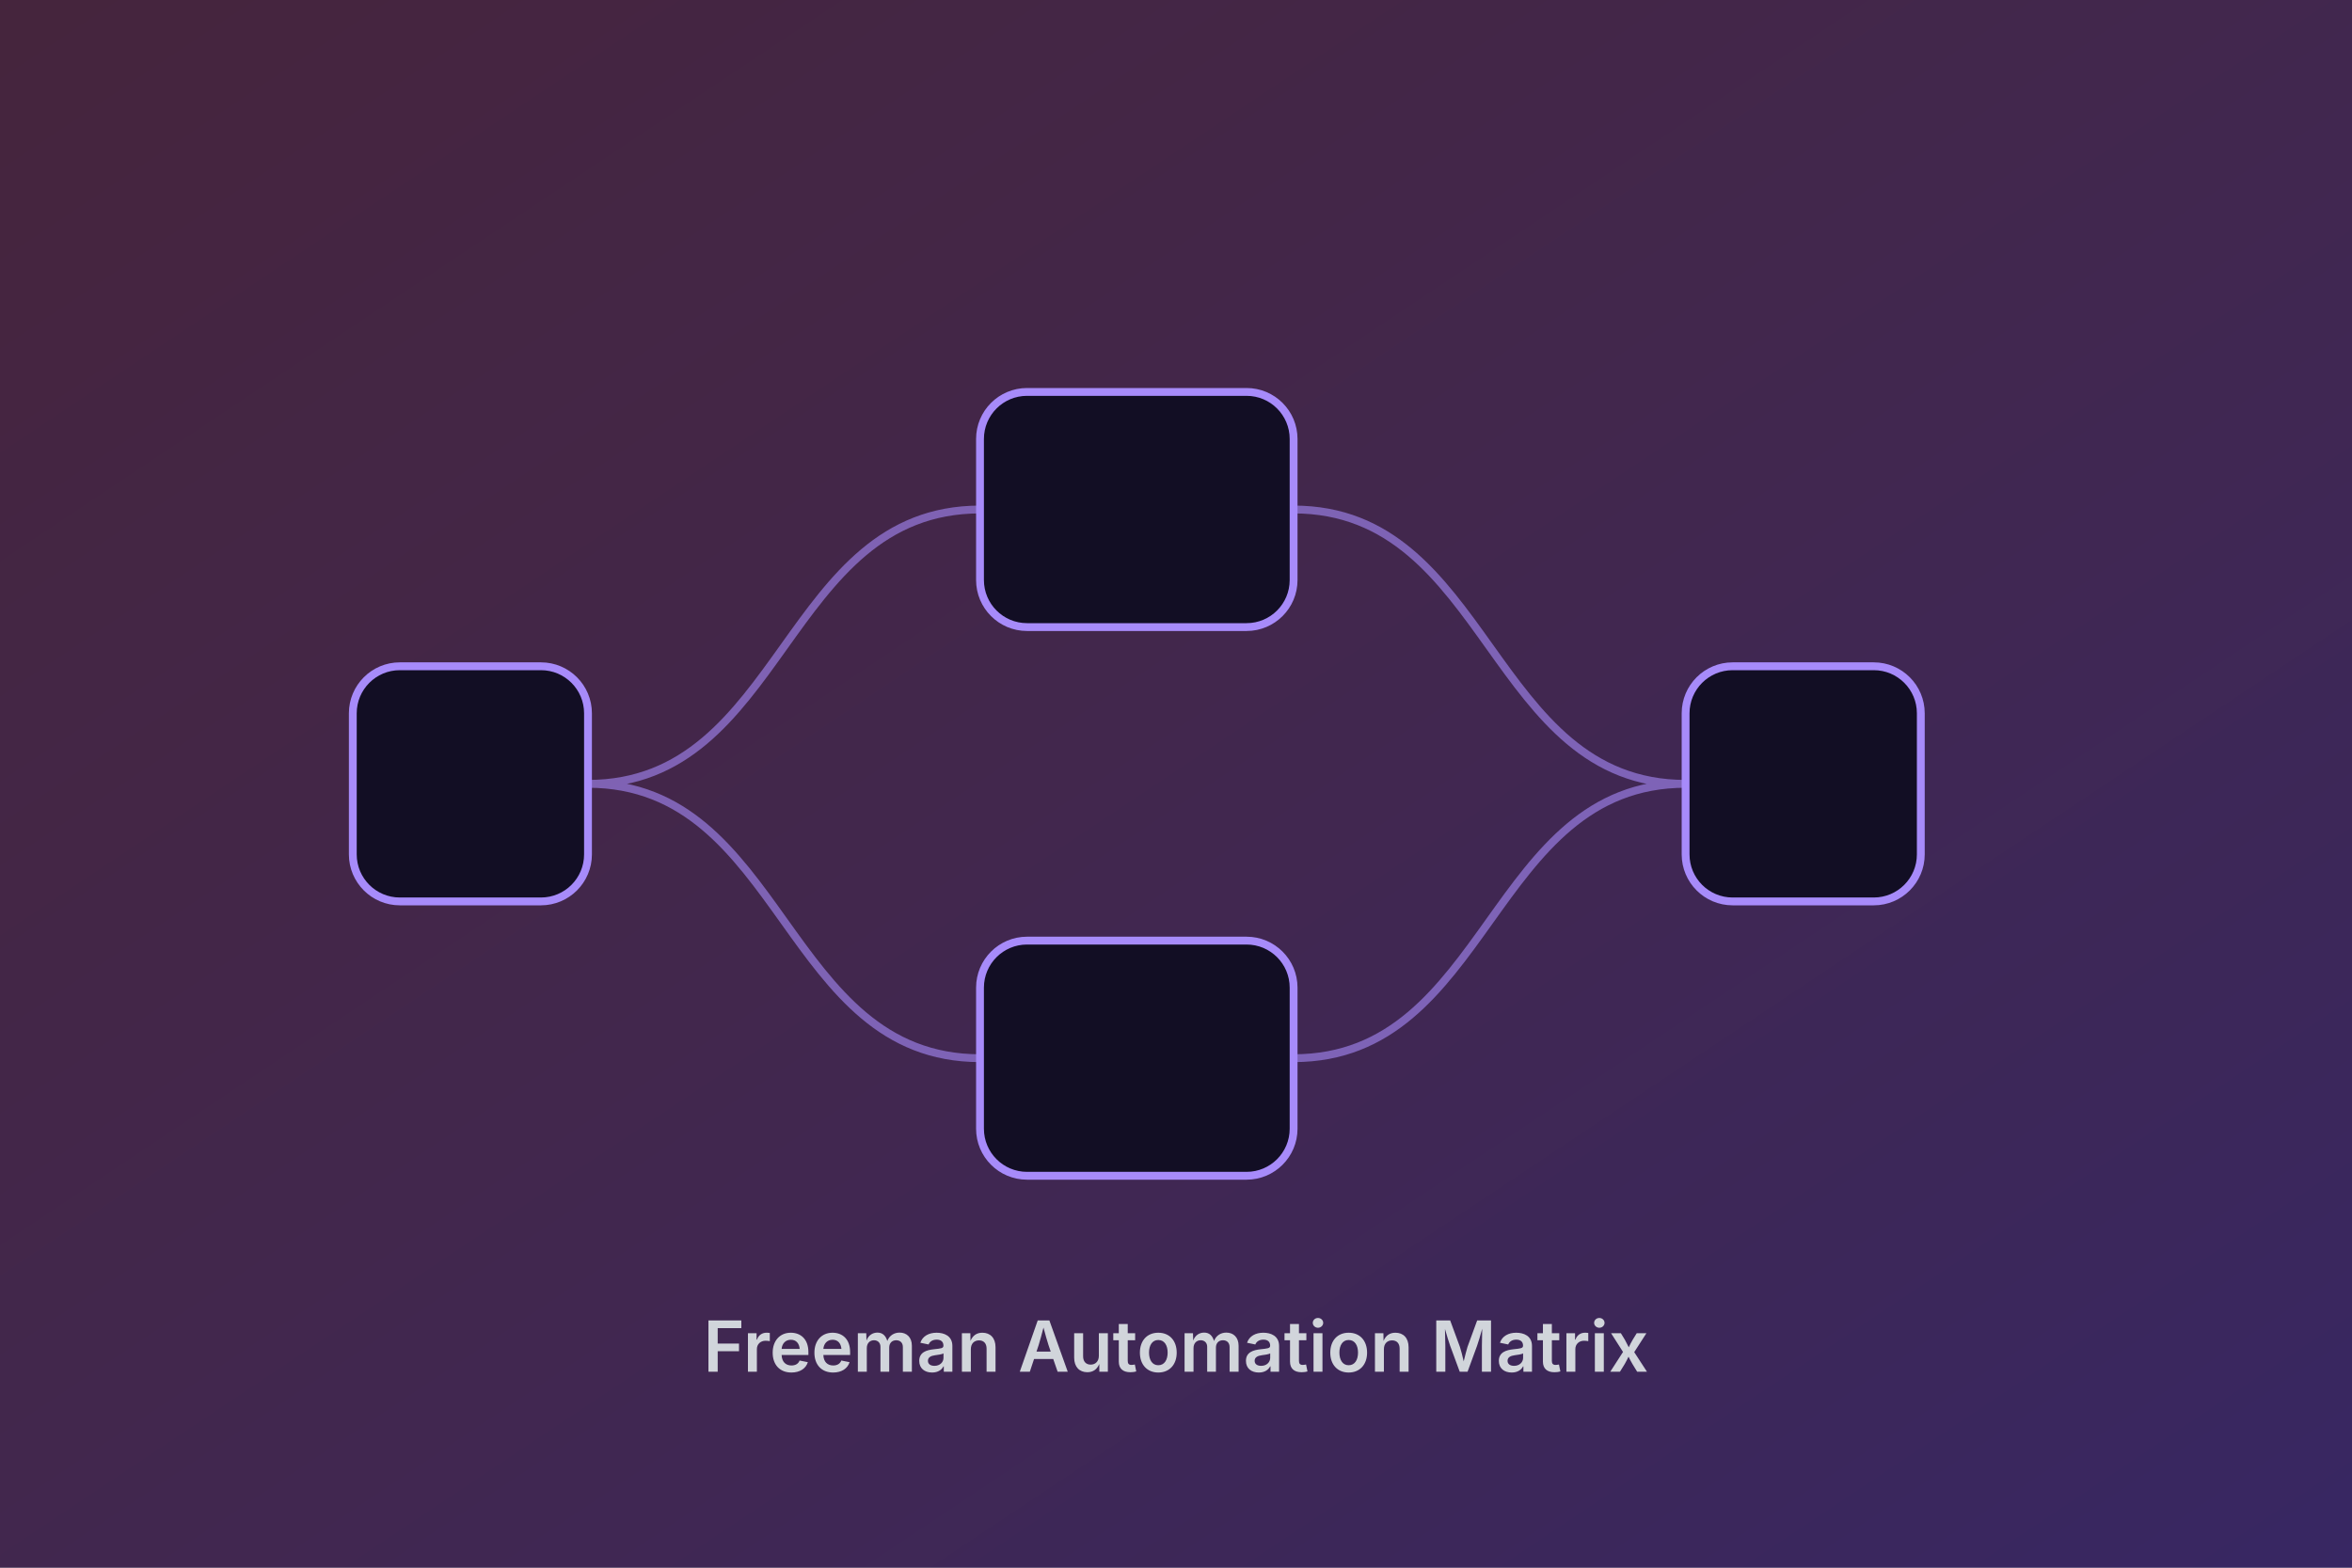
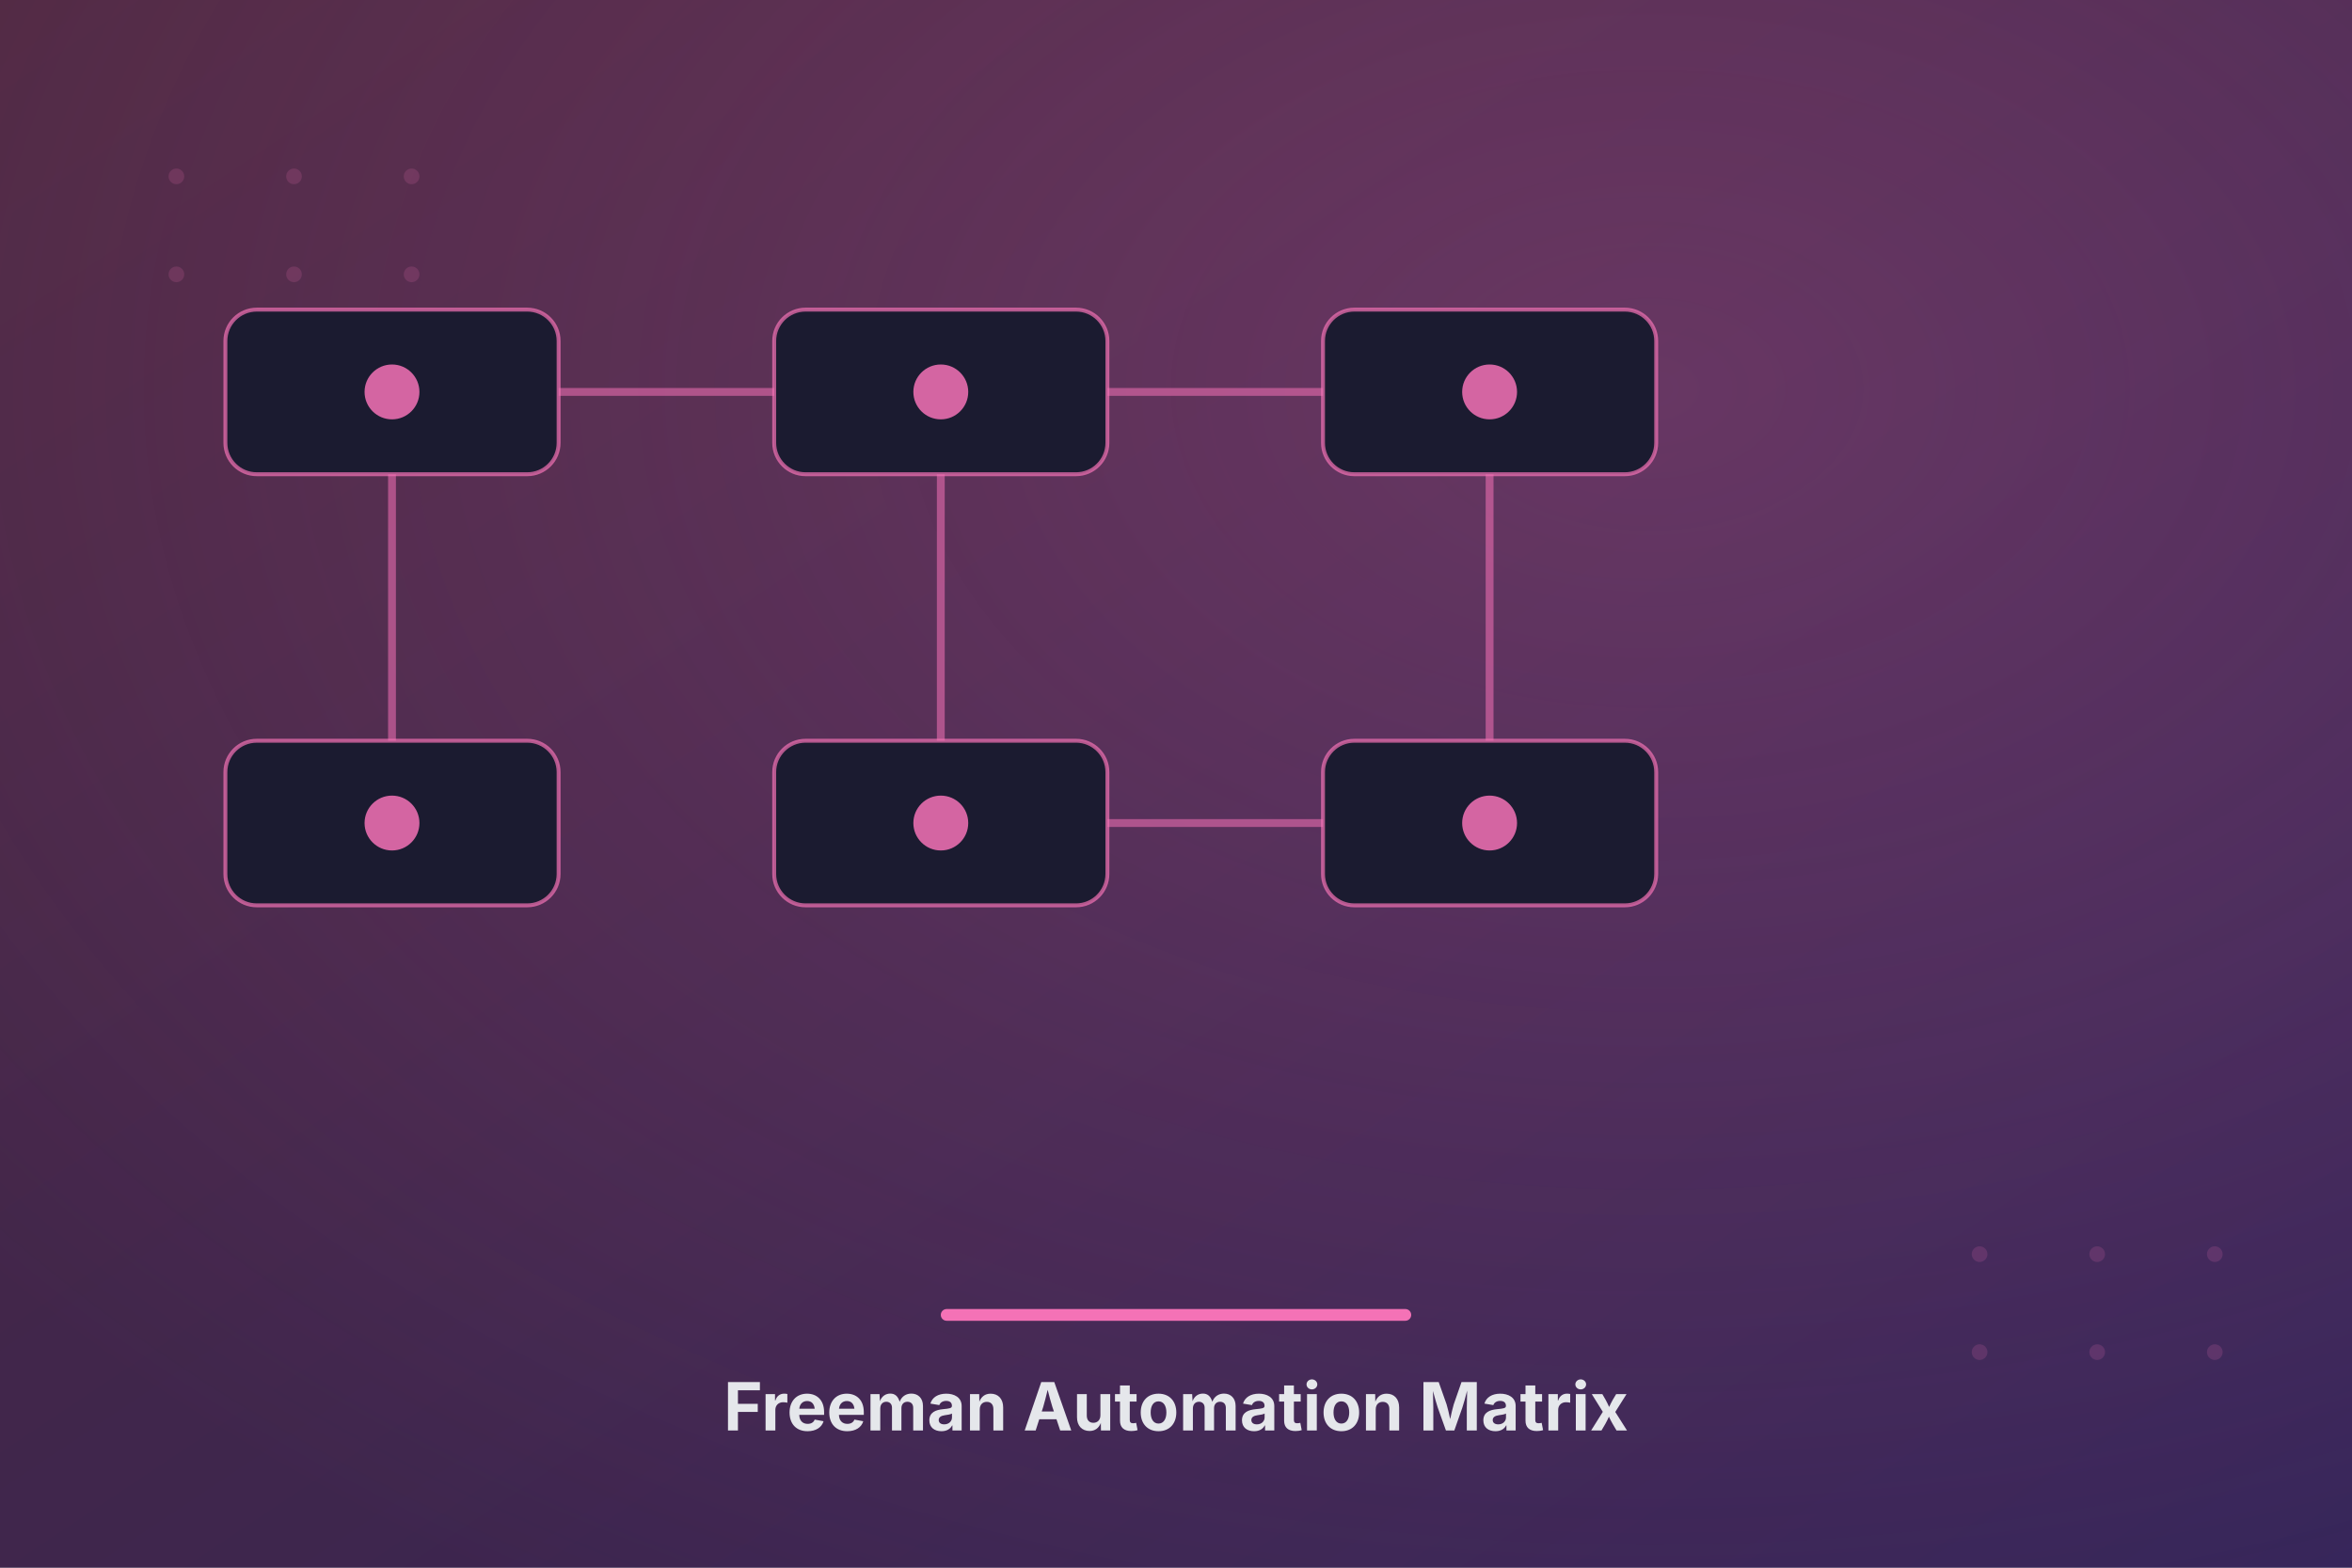
- <svg xmlns="http://www.w3.org/2000/svg" width="600" height="400" viewBox="0 0 600 400">
+ <svg xmlns="http://www.w3.org/2000/svg" width="1200" height="800" viewBox="0 0 1200 800">
  <defs>
-     <linearGradient id="g" x1="0" y1="0" x2="1" y2="1">
-       <stop offset="0" stop-color="#F472B6" stop-opacity="0.25" />
-       <stop offset="1" stop-color="#8B5CF6" stop-opacity="0.35" />
+     <linearGradient id="gn8n" x1="0" y1="0" x2="1" y2="1">
+       <stop offset="0" stop-color="#F472B6" stop-opacity="0.28" />
+       <stop offset="1" stop-color="#8B5CF6" stop-opacity="0.30" />
    </linearGradient>
+     <radialGradient id="rn8n" cx="0.7" cy="0.25" r="0.9">
+       <stop offset="0" stop-color="#F472B6" stop-opacity="0.22" />
+       <stop offset="1" stop-color="#F472B6" stop-opacity="0" />
+     </radialGradient>
  </defs>
-   <rect width="600" height="400" fill="#0B0B14" />
-   <rect width="600" height="400" fill="url(#g)" />
-   <g fill="none" stroke="#A78BFA" stroke-opacity="0.6" stroke-width="2">
-     <path d="M150 200 C200 200 200 130 250 130 M150 200 C200 200 200 270 250 270 M330 130 C380 130 380 200 430 200 M330 270 C380 270 380 200 430 200" />
+   <rect width="1200" height="800" fill="#0B0B14" />
+   <rect width="1200" height="800" fill="url(#gn8n)" />
+   <rect width="1200" height="800" fill="url(#rn8n)" />
+   <g fill="#F472B6" fill-opacity="0.16">
+     <circle cx="90" cy="90" r="4" />
+     <circle cx="150" cy="90" r="4" />
+     <circle cx="210" cy="90" r="4" />
+     <circle cx="90" cy="140" r="4" />
+     <circle cx="150" cy="140" r="4" />
+     <circle cx="210" cy="140" r="4" />
+     <circle cx="1010" cy="640" r="4" />
+     <circle cx="1070" cy="640" r="4" />
+     <circle cx="1130" cy="640" r="4" />
+     <circle cx="1010" cy="690" r="4" />
+     <circle cx="1070" cy="690" r="4" />
+     <circle cx="1130" cy="690" r="4" />
  </g>
-   <g fill="#120E24" stroke="#A78BFA" stroke-width="2">
-     <rect x="90" y="170" width="60" height="60" rx="12" />
-     <rect x="250" y="100" width="80" height="60" rx="12" />
-     <rect x="250" y="240" width="80" height="60" rx="12" />
-     <rect x="430" y="170" width="60" height="60" rx="12" />
-   </g>
-   <text x="300" y="350" text-anchor="middle" fill="#D1D5DB" font-family="Inter, Arial, sans-serif" font-size="18" font-weight="600">Freeman Automation Matrix</text>
+   <line x1="200" y1="200" x2="480" y2="200" stroke="#F472B6" stroke-opacity="0.55" stroke-width="4" />
+   <line x1="480" y1="200" x2="760" y2="200" stroke="#F472B6" stroke-opacity="0.55" stroke-width="4" />
+   <line x1="480" y1="200" x2="480" y2="420" stroke="#F472B6" stroke-opacity="0.55" stroke-width="4" />
+   <line x1="480" y1="420" x2="760" y2="420" stroke="#F472B6" stroke-opacity="0.55" stroke-width="4" />
+   <line x1="760" y1="200" x2="760" y2="420" stroke="#F472B6" stroke-opacity="0.55" stroke-width="4" />
+   <line x1="200" y1="200" x2="200" y2="420" stroke="#F472B6" stroke-opacity="0.55" stroke-width="4" />
+   <rect x="115" y="158" width="170" height="84" rx="16" fill="#1B1B30" stroke="#F472B6" stroke-opacity="0.7" stroke-width="2" />
+   <circle cx="200" cy="200" r="14" fill="#F472B6" fill-opacity="0.85" />
+   <rect x="395" y="158" width="170" height="84" rx="16" fill="#1B1B30" stroke="#F472B6" stroke-opacity="0.7" stroke-width="2" />
+   <circle cx="480" cy="200" r="14" fill="#F472B6" fill-opacity="0.85" />
+   <rect x="675" y="158" width="170" height="84" rx="16" fill="#1B1B30" stroke="#F472B6" stroke-opacity="0.7" stroke-width="2" />
+   <circle cx="760" cy="200" r="14" fill="#F472B6" fill-opacity="0.85" />
+   <rect x="395" y="378" width="170" height="84" rx="16" fill="#1B1B30" stroke="#F472B6" stroke-opacity="0.7" stroke-width="2" />
+   <circle cx="480" cy="420" r="14" fill="#F472B6" fill-opacity="0.85" />
+   <rect x="675" y="378" width="170" height="84" rx="16" fill="#1B1B30" stroke="#F472B6" stroke-opacity="0.7" stroke-width="2" />
+   <circle cx="760" cy="420" r="14" fill="#F472B6" fill-opacity="0.85" />
+   <rect x="115" y="378" width="170" height="84" rx="16" fill="#1B1B30" stroke="#F472B6" stroke-opacity="0.7" stroke-width="2" />
+   <circle cx="200" cy="420" r="14" fill="#F472B6" fill-opacity="0.85" />
+   <rect x="480" y="668" width="240" height="6" rx="3" fill="#F472B6" />
+   <text x="600" y="730" text-anchor="middle" fill="#E5E7EB" font-family="Inter, Arial, sans-serif" font-size="34" font-weight="700">Freeman Automation Matrix</text>
</svg>
